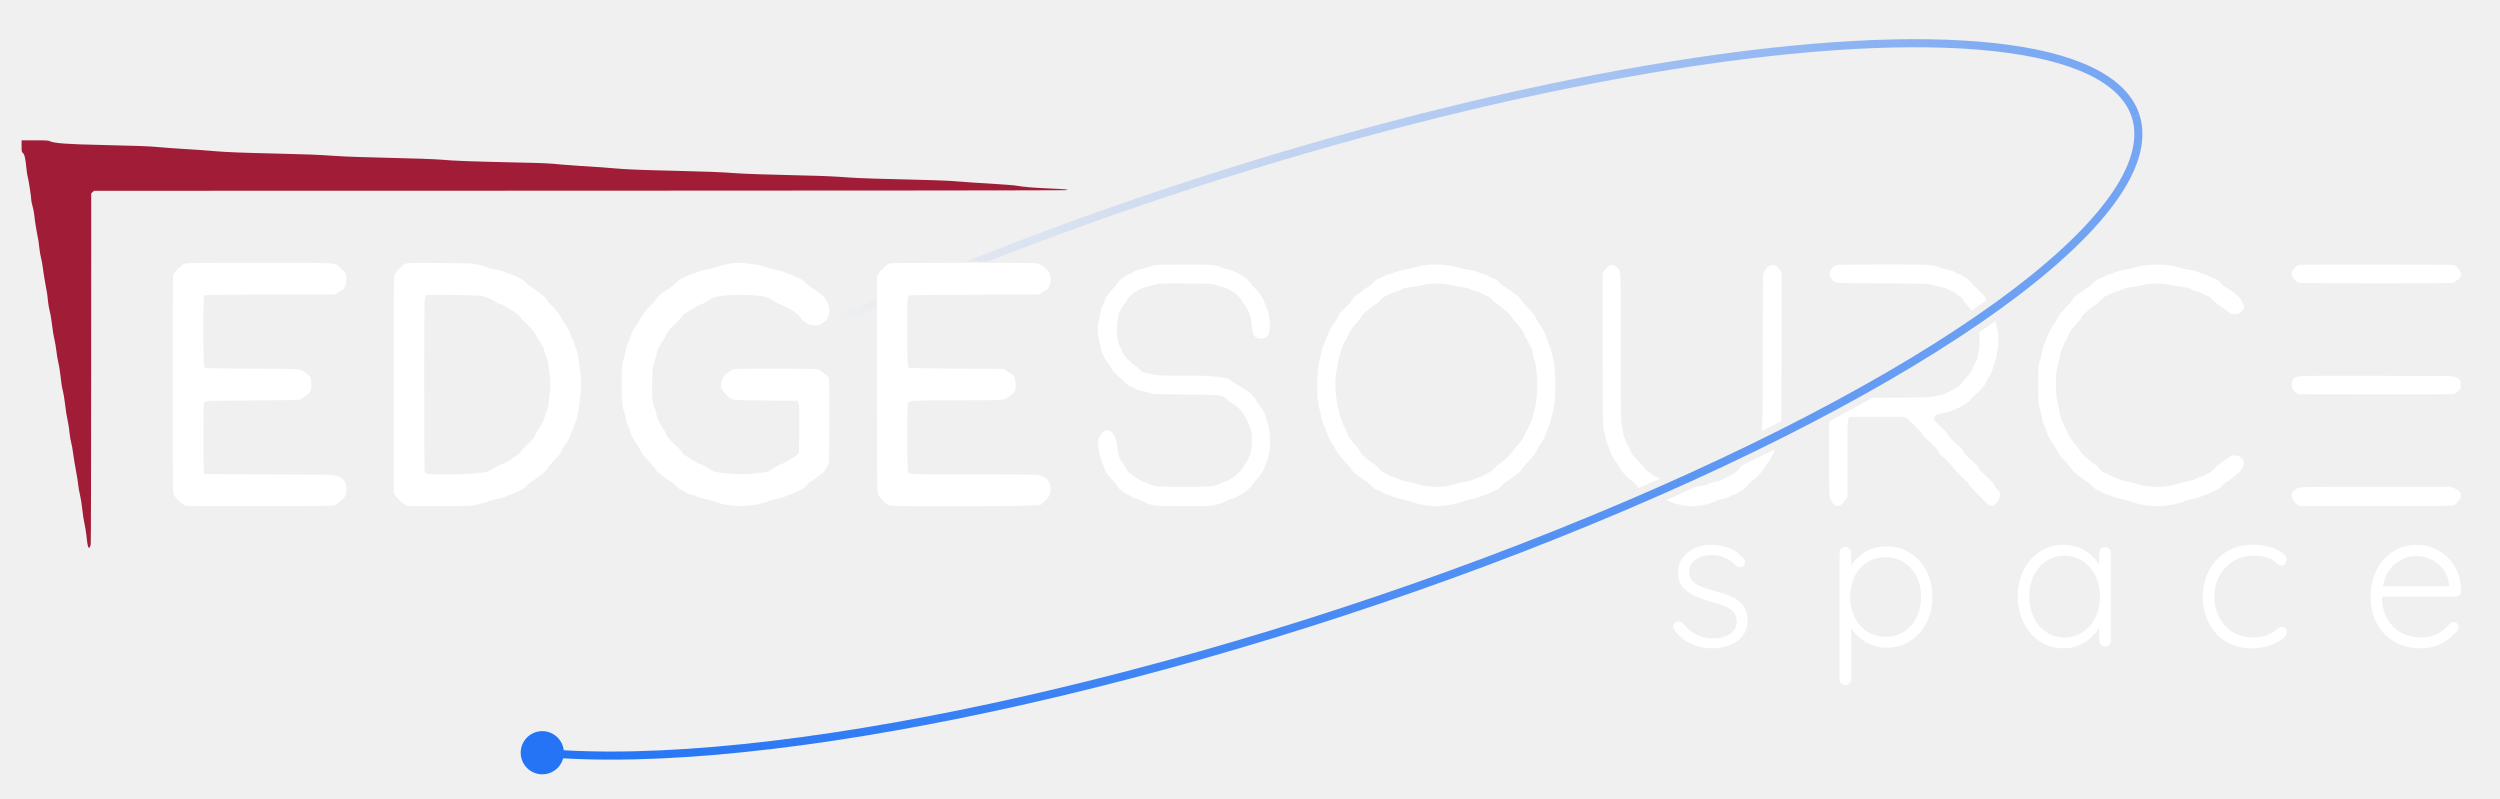
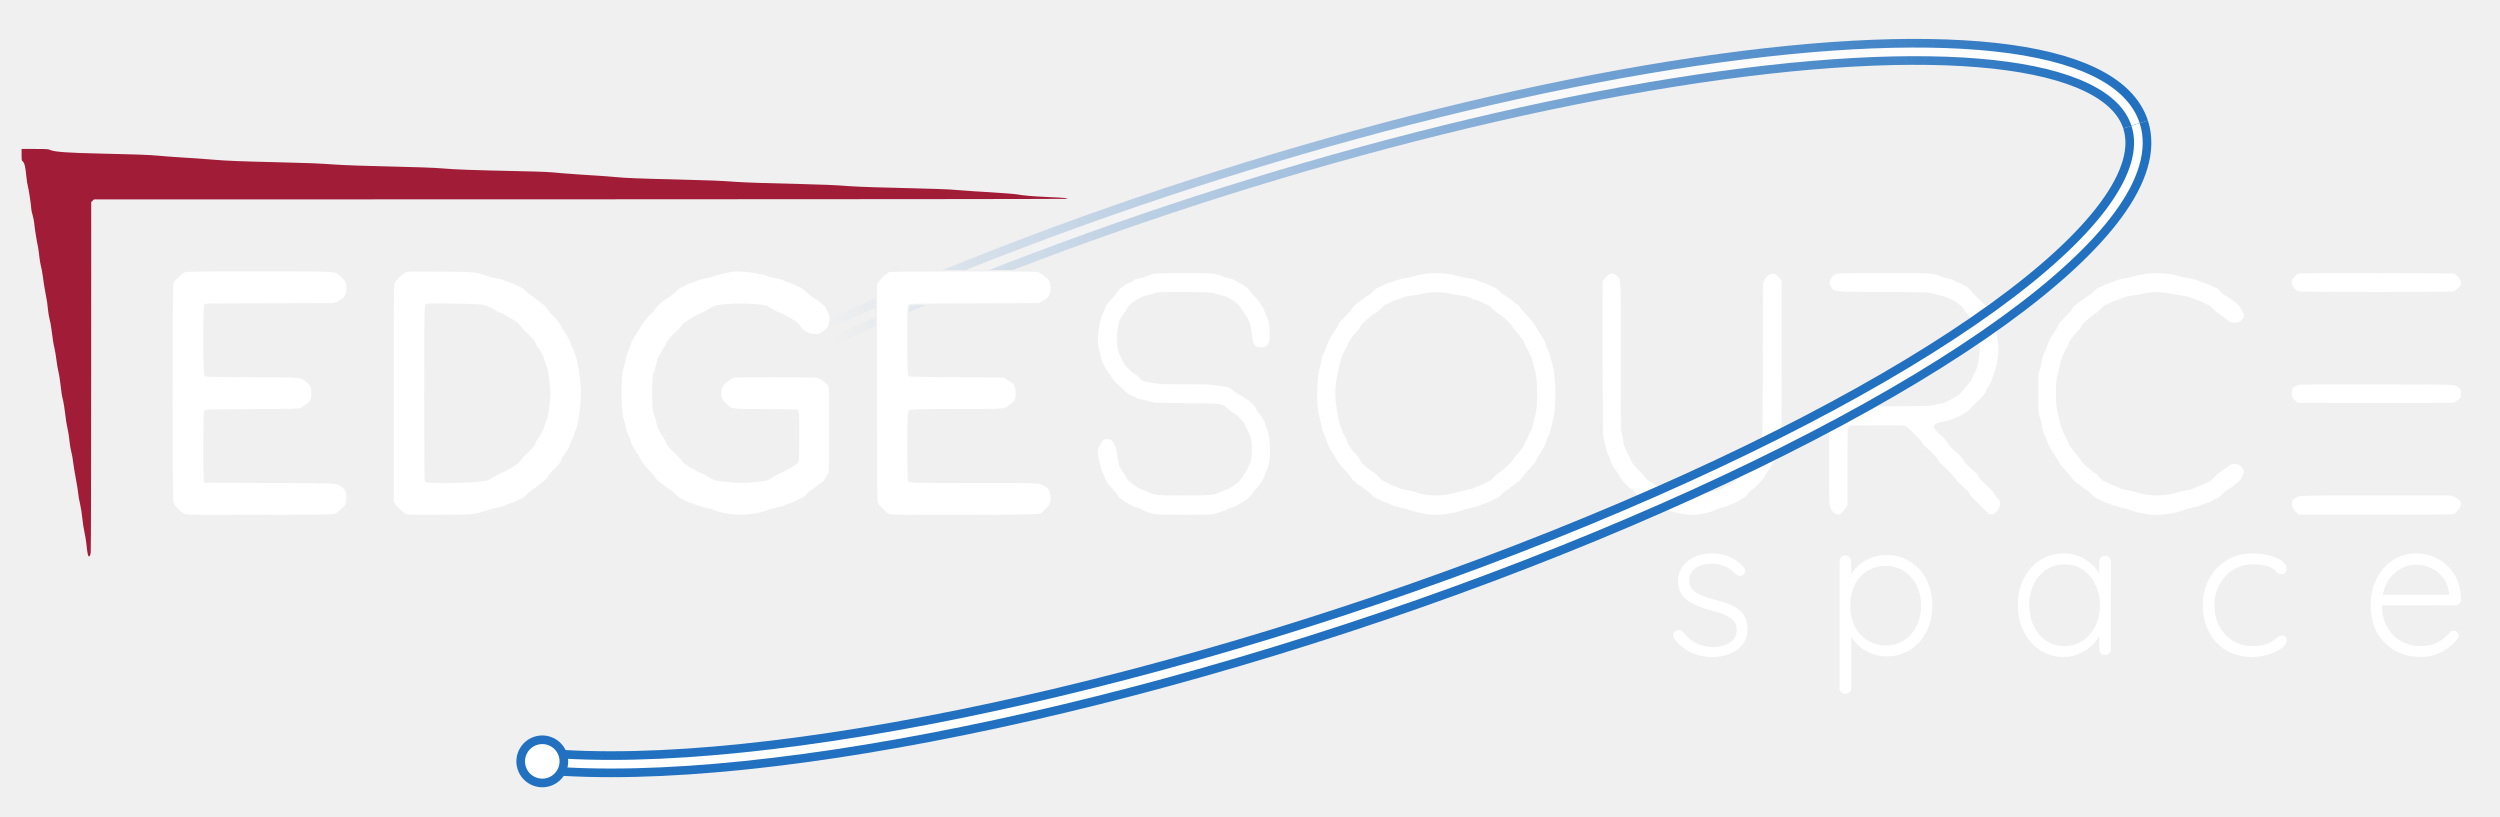
- <svg xmlns="http://www.w3.org/2000/svg" viewBox="-40 -260 4632 1480" role="img" aria-label="Edgesource Space">
+ <svg xmlns="http://www.w3.org/2000/svg" viewBox="-40 -276 4632 1512" role="img" aria-label="Edgesource Space">
  <defs>
    <path id="w" d="M3015 5791 c-63 -28 -190 -158 -204 -206 -15 -56 -16 -3988 0 -4050 15 -60 164 -207 226 -224 30 -8 423 -11 1395 -9 1354 3 1354 3 1396 30 22 15 58 44 80 65 21 21 51 47 64 59 46 37 59 177 27 280 -14 45 -66 90 -139 121 -65 28 -65 28 -1265 33 -660 3 -1201 6 -1202 8 -23 24 -25 84 -24 675 0 604 1 632 19 657 19 25 19 25 888 30 718 4 873 7 894 19 13 8 56 38 95 66 94 70 108 100 104 228 -5 112 -14 129 -105 195 -118 85 -15 76 -988 82 -869 5 -869 5 -888 30 -28 38 -31 1289 -3 1320 17 19 45 20 1214 22 l1196 3 65 34 c117 60 145 98 156 213 10 116 -8 160 -101 239 -128 109 40 98 -1505 99 -1293 0 -1357 -1 -1395 -19z M7104 5787 c-54 -29 -148 -120 -182 -177 -27 -45 -27 -45 -27 -2055 l0 -2010 30 -46 c42 -65 166 -175 212 -189 27 -8 203 -11 623 -8 585 4 585 4 726 41 78 20 161 46 185 56 24 11 89 27 144 36 66 12 117 27 150 45 28 15 75 33 105 40 30 6 73 24 95 40 22 15 64 35 92 44 41 14 63 30 100 72 25 30 67 67 92 81 25 15 60 38 78 52 18 14 55 44 84 66 97 76 120 98 140 137 11 21 52 72 92 112 127 130 146 154 157 198 7 24 24 57 40 73 15 17 35 45 45 64 9 19 30 51 45 73 15 21 34 62 40 91 7 28 23 70 35 92 13 22 30 63 38 91 8 28 22 64 30 80 40 77 101 545 93 714 -9 214 -62 562 -94 627 -11 21 -24 61 -31 88 -7 28 -23 66 -36 86 -13 20 -30 62 -39 93 -8 31 -25 71 -39 89 -13 18 -34 52 -47 77 -13 25 -33 55 -46 66 -12 12 -28 41 -34 65 -12 42 -142 201 -207 252 -13 11 -32 35 -43 55 -24 48 -69 96 -108 116 -18 9 -32 21 -32 26 0 5 -20 21 -44 35 -23 14 -52 35 -62 46 -10 12 -37 30 -59 41 -22 11 -67 48 -100 82 -36 37 -72 66 -90 70 -16 4 -55 22 -85 40 -30 18 -80 39 -110 46 -30 7 -80 25 -110 41 -36 18 -90 33 -155 43 -55 8 -132 27 -170 41 -203 77 -217 78 -880 82 -600 3 -600 3 -641 -20z m1416 -590 c92 -14 222 -70 280 -122 8 -7 41 -21 73 -30 31 -9 70 -27 86 -41 16 -13 50 -33 76 -44 27 -11 63 -34 82 -50 18 -17 40 -30 48 -30 8 0 34 -26 59 -57 24 -32 54 -67 65 -78 185 -179 222 -222 232 -261 6 -22 26 -58 45 -79 19 -21 34 -43 34 -49 0 -5 16 -33 36 -62 24 -34 41 -75 50 -118 7 -36 25 -87 38 -113 28 -54 37 -105 62 -344 16 -159 16 -175 -1 -335 -22 -216 -38 -301 -64 -345 -11 -20 -25 -59 -31 -89 -6 -29 -22 -73 -38 -98 -15 -24 -35 -61 -45 -81 -11 -20 -30 -48 -44 -62 -13 -15 -31 -48 -39 -74 -8 -29 -30 -65 -52 -88 -116 -120 -163 -167 -170 -167 -4 0 -16 -15 -26 -32 -27 -48 -76 -97 -117 -118 -19 -10 -41 -26 -48 -34 -8 -9 -33 -25 -57 -35 -24 -11 -58 -31 -76 -44 -18 -14 -56 -31 -85 -40 -29 -8 -89 -38 -133 -67 -45 -28 -97 -58 -117 -67 -70 -29 -422 -53 -774 -53 -337 0 -380 4 -399 41 -7 12 -10 581 -10 1630 0 1704 -2 1630 45 1650 33 15 903 2 1015 -14z M13145 5801 c-169 -34 -256 -55 -306 -76 -32 -14 -102 -32 -156 -40 -64 -11 -117 -26 -153 -44 -30 -16 -81 -34 -112 -40 -31 -7 -74 -23 -94 -37 -20 -14 -60 -34 -89 -45 -37 -14 -68 -36 -106 -77 -30 -31 -72 -68 -95 -82 -159 -96 -253 -175 -294 -247 -16 -29 -39 -57 -50 -63 -39 -21 -185 -197 -218 -263 -18 -36 -48 -86 -66 -111 -19 -24 -42 -59 -52 -78 -9 -18 -26 -45 -37 -59 -10 -15 -23 -49 -28 -75 -5 -27 -25 -82 -45 -122 -21 -42 -40 -100 -46 -140 -6 -37 -21 -98 -33 -137 -39 -119 -48 -213 -48 -500 0 -275 11 -412 39 -489 18 -48 28 -86 44 -175 6 -36 27 -95 46 -132 18 -37 38 -89 44 -116 6 -26 19 -59 29 -73 10 -14 28 -45 40 -68 12 -24 37 -63 56 -87 18 -25 37 -55 41 -67 15 -49 96 -157 182 -244 49 -49 99 -109 111 -132 12 -23 31 -47 44 -53 12 -7 40 -27 62 -46 67 -57 128 -101 175 -127 26 -13 68 -49 95 -80 37 -42 62 -61 104 -77 31 -11 66 -30 78 -41 12 -11 50 -27 84 -35 35 -8 90 -27 124 -43 34 -16 100 -36 153 -45 51 -9 118 -27 150 -40 283 -121 724 -121 1020 0 35 14 110 34 167 45 63 11 120 28 147 43 24 14 66 30 95 37 28 6 66 22 84 35 18 14 55 32 83 41 63 20 104 51 137 99 13 20 42 46 64 57 22 11 73 46 113 77 40 31 90 69 110 84 32 25 53 56 111 162 14 27 16 109 16 805 0 763 0 776 -20 810 -27 46 -149 136 -202 149 -52 14 -1490 15 -1547 2 -21 -5 -50 -20 -65 -34 -14 -14 -38 -31 -52 -38 -56 -29 -109 -113 -116 -182 -9 -101 8 -141 91 -220 115 -111 47 -101 726 -107 l595 -5 17 -35 c16 -32 18 -75 17 -470 -1 -239 -4 -445 -8 -458 -7 -26 -86 -86 -171 -130 -31 -15 -69 -38 -85 -49 -17 -12 -50 -27 -75 -33 -25 -6 -88 -41 -141 -76 -94 -64 -98 -66 -195 -79 -260 -35 -391 -39 -601 -21 -308 28 -287 22 -443 123 -27 17 -78 41 -114 53 -35 11 -70 28 -78 37 -7 9 -36 26 -64 39 -27 12 -63 33 -80 47 -16 13 -44 32 -62 41 -18 9 -46 38 -62 64 -16 26 -68 83 -117 126 -48 44 -100 96 -115 117 -15 20 -31 40 -37 43 -5 3 -17 29 -26 57 -10 28 -30 66 -46 84 -16 18 -39 55 -51 81 -11 27 -29 60 -39 74 -10 14 -26 63 -35 110 -8 47 -27 109 -41 139 -35 75 -46 219 -40 506 4 181 9 239 22 275 35 95 55 163 64 221 6 33 19 71 31 86 11 15 29 46 40 69 10 24 32 60 48 81 17 21 35 55 41 75 18 54 98 155 196 244 48 43 98 98 112 121 13 23 33 45 44 48 11 4 40 22 65 41 25 19 70 46 99 60 30 14 59 32 66 40 6 8 37 21 68 30 31 9 101 45 156 80 115 72 132 76 390 95 173 12 412 6 573 -15 103 -14 145 -31 244 -98 32 -21 84 -47 117 -57 32 -10 74 -29 92 -43 19 -14 51 -31 72 -38 21 -7 53 -25 70 -40 18 -15 46 -35 64 -44 18 -9 48 -40 68 -70 41 -62 45 -66 122 -114 51 -32 67 -36 138 -40 80 -4 80 -4 157 47 84 55 100 76 118 166 17 84 7 148 -35 216 -19 31 -35 61 -35 67 0 11 -110 109 -155 137 -18 11 -53 34 -80 50 -26 17 -83 62 -125 102 -52 48 -90 75 -117 82 -21 6 -59 24 -84 40 -24 16 -72 36 -106 45 -34 9 -83 27 -110 41 -28 14 -88 31 -144 40 -52 8 -123 26 -156 40 -152 61 -526 104 -668 76z M16072 5795 c-49 -22 -155 -121 -191 -179 l-31 -52 0 -2002 c0 -1768 1 -2006 15 -2038 22 -53 159 -190 209 -209 70 -26 2760 -18 2801 9 17 10 62 51 101 91 86 87 101 130 86 244 -17 118 -56 163 -182 207 -70 24 -70 24 -1229 24 -1182 0 -1199 1 -1227 38 -20 26 -20 1228 0 1276 24 58 -3 56 922 59 957 2 834 -10 984 94 73 50 94 103 88 218 -5 95 -30 151 -80 179 -18 10 -57 35 -87 55 l-53 36 -867 5 c-476 3 -872 9 -880 14 -39 25 -41 51 -41 690 0 589 1 615 19 637 19 24 19 24 1218 29 l1198 5 65 34 c36 18 76 43 88 55 90 82 92 298 3 364 -20 15 -46 39 -59 54 -12 14 -46 38 -74 52 -52 26 -52 26 -1407 26 -1151 -1 -1361 -3 -1389 -15z M20981 5765 c-41 -8 -99 -25 -131 -39 -31 -14 -89 -32 -129 -41 -73 -15 -104 -27 -131 -51 -8 -7 -40 -22 -71 -33 -31 -12 -65 -31 -75 -42 -11 -12 -36 -30 -57 -41 -21 -10 -46 -33 -55 -50 -15 -26 -67 -90 -220 -265 -16 -18 -34 -55 -40 -84 -7 -28 -21 -64 -32 -79 -29 -41 -36 -64 -71 -237 -40 -201 -38 -325 10 -498 17 -60 31 -119 31 -130 0 -12 10 -39 21 -60 12 -22 30 -58 42 -80 11 -22 36 -60 57 -85 21 -25 54 -74 73 -110 25 -45 55 -80 98 -115 34 -27 94 -82 133 -121 54 -55 83 -76 121 -88 27 -9 65 -27 85 -41 23 -16 65 -29 122 -39 47 -8 115 -25 150 -38 62 -22 74 -22 663 -28 690 -7 665 -4 762 -94 32 -29 74 -61 93 -71 98 -50 197 -153 249 -260 97 -199 102 -214 113 -332 10 -116 -8 -329 -31 -357 -5 -6 -19 -37 -31 -69 -12 -32 -35 -73 -51 -91 -16 -18 -37 -53 -48 -78 -33 -79 -233 -236 -328 -259 -26 -7 -77 -27 -113 -44 -100 -50 -159 -55 -662 -55 -497 0 -537 4 -645 58 -33 17 -76 33 -96 37 -44 8 -178 90 -229 139 -20 20 -42 36 -48 36 -6 0 -22 24 -34 53 -13 29 -31 59 -41 67 -9 7 -26 32 -37 54 -11 23 -29 50 -39 62 -22 24 -43 110 -60 249 -27 223 -114 327 -237 284 -40 -14 -122 -160 -122 -217 0 -93 58 -344 95 -407 12 -22 30 -65 38 -95 17 -57 52 -106 158 -217 32 -35 68 -81 79 -103 11 -22 33 -46 48 -54 15 -8 36 -24 47 -36 11 -13 43 -33 71 -46 28 -12 67 -33 87 -47 20 -14 60 -31 89 -37 29 -7 80 -26 113 -43 183 -91 180 -91 715 -95 293 -2 515 1 560 7 88 12 235 59 277 89 16 11 60 28 99 37 39 9 86 28 109 44 22 16 56 36 75 45 67 31 164 111 190 157 14 24 53 72 86 107 64 66 138 179 150 228 3 16 24 68 46 116 80 177 80 571 0 763 -12 28 -24 66 -27 86 -6 38 -72 150 -128 214 -19 22 -40 57 -46 77 -12 36 -146 168 -171 168 -5 0 -25 13 -43 30 -19 16 -56 39 -83 50 -26 12 -78 45 -114 74 -92 74 -88 73 -293 101 -175 24 -211 25 -634 25 -433 0 -453 1 -588 25 -173 31 -184 35 -235 96 -23 27 -60 59 -83 71 -71 36 -222 196 -231 243 -4 22 -21 61 -37 86 -61 97 -82 308 -51 511 13 84 27 139 41 160 11 18 30 51 42 73 11 22 34 54 49 70 16 17 36 48 45 71 17 43 101 121 167 155 20 10 53 30 73 43 20 14 62 30 93 36 31 6 102 25 158 41 100 30 100 30 585 27 484 -3 484 -3 564 -30 44 -15 106 -32 137 -38 31 -6 74 -22 94 -36 20 -14 56 -34 80 -46 24 -11 44 -24 44 -29 0 -4 19 -21 43 -37 27 -19 57 -54 82 -98 22 -37 54 -85 72 -106 17 -21 37 -55 43 -76 7 -20 21 -50 30 -67 10 -16 23 -66 29 -110 6 -44 15 -116 21 -160 19 -143 60 -190 165 -190 74 0 107 19 139 81 39 73 23 379 -23 460 -10 16 -28 61 -41 100 -31 98 -90 191 -173 276 -40 40 -88 97 -107 125 -19 28 -51 61 -71 72 -20 12 -43 28 -50 38 -8 9 -39 27 -69 40 -30 14 -71 35 -90 48 -19 13 -71 30 -115 39 -43 9 -103 27 -133 41 -112 51 -161 55 -689 54 -361 -1 -507 -4 -562 -14z M26060 5773 c-95 -9 -189 -27 -244 -48 -33 -12 -113 -30 -176 -39 -76 -11 -137 -27 -180 -46 -36 -16 -90 -34 -120 -40 -30 -6 -75 -24 -100 -39 -25 -16 -65 -35 -90 -42 -33 -10 -61 -30 -105 -75 -33 -34 -80 -72 -105 -84 -25 -13 -54 -31 -65 -42 -11 -11 -41 -34 -67 -51 -109 -75 -138 -102 -164 -154 -15 -29 -31 -53 -35 -53 -5 0 -37 -30 -71 -67 -35 -37 -79 -84 -100 -104 -20 -21 -42 -55 -48 -76 -7 -21 -25 -54 -40 -73 -15 -19 -33 -46 -40 -60 -7 -14 -22 -36 -34 -50 -20 -22 -103 -206 -121 -270 -4 -14 -20 -49 -36 -78 -16 -30 -30 -77 -34 -110 -4 -31 -16 -91 -27 -132 -34 -127 -36 -140 -48 -320 -15 -234 0 -496 35 -608 13 -42 28 -110 34 -150 5 -42 22 -98 39 -135 17 -34 40 -93 53 -132 25 -80 83 -200 109 -230 10 -11 41 -62 68 -114 40 -74 74 -120 160 -211 60 -63 119 -134 130 -156 11 -22 39 -53 61 -67 23 -15 41 -31 41 -35 0 -5 19 -19 43 -32 23 -13 57 -36 75 -52 18 -15 49 -37 70 -47 20 -11 58 -44 84 -74 39 -45 59 -59 108 -75 33 -12 72 -30 87 -42 14 -11 51 -28 82 -36 31 -9 81 -29 111 -44 33 -17 94 -34 152 -44 54 -9 119 -26 145 -38 62 -27 254 -75 363 -89 189 -26 480 12 661 86 34 14 103 32 153 40 51 9 118 29 152 45 34 16 83 34 110 40 27 6 66 22 86 36 21 13 63 34 93 45 41 15 67 34 103 75 27 31 72 68 105 86 31 17 57 34 57 39 0 4 20 20 44 34 24 14 50 33 58 42 7 9 29 26 49 39 20 12 50 44 65 70 16 26 63 83 105 128 125 132 156 172 173 224 9 27 26 58 37 68 12 11 33 42 46 69 14 28 36 64 49 81 13 16 28 55 35 85 6 29 24 77 39 104 25 45 67 186 106 360 50 220 38 776 -20 970 -13 44 -30 109 -37 145 -7 36 -28 93 -46 128 -18 35 -38 87 -44 115 -11 51 -48 119 -118 214 -19 26 -42 66 -52 89 -27 59 -94 145 -187 242 -45 45 -93 102 -108 127 -14 25 -38 52 -53 60 -15 7 -41 25 -57 39 -70 60 -123 97 -174 125 -30 16 -80 56 -111 88 -43 45 -68 63 -103 73 -26 7 -66 25 -89 40 -23 15 -67 33 -97 40 -30 7 -82 25 -115 40 -40 19 -90 33 -150 40 -49 6 -136 24 -192 41 -174 50 -388 70 -573 52z m408 -372 c44 -12 133 -28 198 -36 85 -11 136 -24 179 -44 34 -15 85 -34 115 -41 30 -7 75 -25 100 -40 25 -16 64 -34 88 -41 32 -9 58 -29 100 -74 31 -34 71 -69 88 -78 74 -38 252 -195 273 -241 10 -23 48 -72 85 -111 36 -38 66 -73 66 -77 0 -4 18 -27 39 -52 25 -29 41 -59 46 -86 4 -22 18 -54 32 -71 14 -16 33 -51 44 -78 10 -27 29 -65 42 -84 15 -22 27 -59 32 -94 4 -32 20 -98 37 -148 66 -199 67 -713 3 -897 -14 -40 -30 -104 -36 -143 -6 -46 -19 -84 -38 -115 -16 -25 -34 -63 -41 -84 -7 -22 -26 -60 -41 -85 -16 -25 -29 -52 -29 -60 0 -25 -102 -168 -146 -206 -13 -11 -43 -50 -67 -87 -48 -74 -185 -200 -278 -256 -19 -12 -58 -48 -86 -80 -36 -41 -63 -62 -93 -72 -23 -8 -57 -26 -76 -41 -18 -14 -64 -34 -100 -43 -37 -9 -86 -28 -108 -41 -26 -15 -78 -29 -141 -39 -55 -9 -140 -29 -190 -45 -210 -68 -523 -67 -708 3 -36 13 -114 32 -174 41 -74 12 -125 26 -163 46 -30 15 -77 33 -105 39 -27 6 -68 23 -90 39 -22 16 -58 34 -79 42 -26 9 -58 36 -95 77 -31 35 -68 70 -83 78 -38 20 -152 107 -195 149 -20 19 -40 35 -44 35 -4 0 -15 21 -25 47 -10 27 -34 64 -54 85 -71 74 -110 119 -110 127 0 5 -15 27 -34 50 -20 23 -37 57 -41 80 -3 21 -22 63 -41 92 -19 30 -39 72 -45 94 -6 22 -19 56 -29 75 -46 90 -110 459 -110 633 0 261 94 681 180 809 16 24 37 66 46 93 9 28 27 64 39 80 12 17 29 44 38 60 8 17 46 61 82 99 37 39 74 87 82 108 15 36 44 65 205 200 25 20 60 43 79 51 20 8 59 42 89 76 40 46 65 65 105 80 29 11 69 31 89 45 20 14 62 30 94 37 31 6 81 24 111 40 45 23 82 32 186 44 72 9 155 22 185 31 144 39 374 41 518 5z M33620 5764 c-117 -51 -157 -173 -83 -255 72 -80 -3 -73 953 -79 855 -5 855 -5 935 -31 44 -15 105 -30 135 -34 56 -7 266 -101 290 -130 6 -8 31 -26 56 -40 27 -16 53 -43 71 -73 15 -26 57 -81 94 -122 74 -84 82 -97 132 -226 73 -186 92 -366 62 -575 -19 -130 -39 -201 -70 -248 -14 -20 -33 -62 -43 -93 -19 -59 -45 -95 -122 -176 -25 -26 -60 -69 -78 -95 -18 -27 -46 -56 -63 -65 -18 -9 -44 -27 -60 -40 -16 -13 -56 -34 -90 -47 -34 -14 -70 -32 -79 -40 -10 -9 -51 -22 -91 -30 -41 -7 -112 -22 -159 -31 -77 -17 -167 -19 -932 -24 -846 -5 -846 -5 -889 -35 -27 -19 -54 -50 -71 -84 -28 -53 -28 -53 -28 -877 0 -823 0 -823 26 -881 29 -67 57 -101 99 -118 60 -26 99 -3 176 105 l39 54 0 706 c0 651 1 708 18 740 l17 35 490 3 c270 1 505 0 523 -3 18 -3 49 -22 71 -43 21 -20 86 -82 145 -136 67 -63 109 -111 116 -131 7 -20 38 -57 78 -92 128 -114 213 -204 228 -243 9 -22 30 -50 47 -64 64 -49 205 -192 237 -241 32 -48 237 -255 252 -255 4 0 19 -21 32 -48 15 -30 75 -98 167 -188 79 -77 157 -155 172 -172 61 -67 157 -29 213 83 36 75 29 130 -26 183 -21 20 -45 54 -54 76 -10 25 -52 72 -113 130 -147 137 -166 158 -192 209 -13 26 -27 47 -31 47 -4 0 -49 40 -100 90 -51 49 -96 90 -100 90 -4 0 -19 24 -34 54 -18 35 -52 76 -94 114 -136 120 -197 185 -212 223 -10 25 -44 64 -96 111 -101 91 -154 150 -154 172 0 56 57 88 197 110 77 12 119 24 168 51 37 19 75 35 85 35 10 0 42 16 71 36 29 19 67 41 85 49 17 7 52 39 77 71 26 33 80 88 122 124 41 36 75 68 75 72 0 4 17 24 39 45 24 24 45 57 55 90 10 28 24 57 33 65 18 14 52 88 89 190 107 296 127 548 64 798 -16 63 -32 136 -35 162 -3 26 -17 62 -30 82 -13 19 -33 56 -44 82 -12 26 -31 57 -44 69 -12 13 -28 44 -34 69 -7 25 -27 61 -45 80 -97 103 -161 166 -167 166 -5 0 -36 34 -70 75 -34 41 -67 75 -74 75 -8 0 -36 16 -63 35 -27 20 -67 40 -89 46 -22 6 -59 24 -83 39 -28 19 -68 32 -115 40 -40 7 -110 27 -157 45 -140 54 -158 55 -1057 55 -717 -1 -833 -3 -863 -16z M39342 5764 c-62 -7 -145 -25 -185 -39 -39 -14 -121 -32 -182 -41 -76 -10 -129 -24 -170 -44 -33 -15 -88 -35 -122 -44 -35 -8 -80 -27 -100 -40 -21 -13 -58 -30 -83 -38 -33 -9 -60 -28 -100 -71 -30 -32 -72 -68 -93 -78 -37 -20 -83 -51 -181 -126 -28 -21 -62 -46 -78 -55 -15 -10 -38 -37 -50 -62 -13 -25 -73 -96 -134 -159 -61 -62 -115 -124 -119 -138 -10 -31 -72 -137 -101 -169 -31 -36 -90 -154 -115 -230 -11 -36 -34 -90 -51 -122 -19 -37 -34 -87 -43 -147 -7 -49 -26 -125 -41 -168 -28 -78 -28 -78 -28 -438 0 -360 0 -360 32 -459 18 -54 32 -113 32 -130 1 -53 20 -118 54 -186 18 -36 39 -90 46 -120 7 -30 26 -72 42 -94 15 -21 28 -44 28 -50 0 -6 18 -36 40 -65 22 -29 57 -87 78 -129 28 -58 62 -102 143 -187 59 -62 116 -130 128 -152 11 -22 35 -50 53 -62 18 -11 60 -43 93 -71 33 -27 82 -62 110 -78 27 -15 76 -55 109 -89 43 -46 73 -68 114 -83 30 -11 66 -30 80 -41 14 -10 50 -26 81 -35 31 -8 85 -28 121 -44 36 -16 106 -36 157 -45 50 -8 117 -27 148 -40 67 -30 228 -69 351 -86 193 -26 519 16 671 86 31 14 99 32 152 41 60 10 117 27 151 45 30 16 79 33 107 39 29 7 69 23 89 36 20 14 61 34 91 45 40 15 65 34 101 76 26 30 67 66 92 79 50 27 104 67 200 148 55 47 69 66 93 126 34 83 31 99 -20 158 -64 73 -178 76 -254 7 -22 -19 -44 -35 -49 -35 -5 0 -27 -15 -47 -33 -21 -18 -51 -41 -68 -51 -16 -10 -55 -46 -86 -80 -36 -39 -70 -66 -95 -75 -21 -7 -59 -26 -84 -41 -25 -16 -65 -34 -90 -40 -24 -7 -69 -25 -100 -40 -34 -17 -91 -34 -150 -43 -52 -9 -135 -29 -185 -46 -205 -69 -532 -67 -730 4 -39 14 -120 34 -182 44 -72 12 -122 26 -140 39 -16 11 -55 28 -88 37 -33 9 -80 30 -105 45 -25 15 -61 33 -82 39 -40 13 -69 37 -112 93 -15 21 -51 52 -79 69 -29 17 -63 42 -77 55 -14 12 -58 51 -98 85 -40 34 -75 73 -79 87 -3 13 -39 63 -79 109 -41 46 -74 89 -74 94 0 5 -16 27 -36 49 -22 24 -40 57 -45 82 -6 24 -22 61 -38 83 -15 22 -34 58 -41 80 -7 22 -23 58 -35 80 -14 23 -32 88 -45 155 -11 63 -27 135 -35 160 -46 147 -44 587 2 710 6 14 20 79 33 145 12 66 33 140 46 165 13 25 33 70 44 101 11 31 29 64 40 74 11 10 27 42 35 73 9 30 31 73 48 94 78 97 149 178 156 178 4 0 18 22 31 50 17 35 45 67 98 112 41 35 91 77 111 94 20 17 52 39 71 49 19 10 61 46 93 81 32 35 65 64 72 64 8 0 48 18 89 40 42 22 104 47 138 55 34 9 83 27 109 40 33 17 83 29 170 39 68 9 147 22 174 30 143 42 367 45 525 7 47 -12 141 -28 210 -36 91 -11 138 -22 173 -40 27 -14 76 -32 110 -41 34 -8 82 -28 107 -44 25 -15 64 -34 88 -41 32 -9 59 -29 100 -74 31 -33 77 -73 102 -88 25 -15 72 -50 105 -77 109 -91 157 -110 242 -94 54 10 70 20 103 66 35 47 38 79 11 116 -10 15 -27 47 -38 72 -27 60 -161 172 -294 244 -26 14 -68 50 -94 80 -36 43 -58 59 -98 72 -29 9 -74 29 -102 44 -27 16 -79 35 -114 44 -35 9 -80 26 -98 37 -22 14 -77 28 -158 40 -69 11 -146 28 -173 38 -136 54 -417 73 -650 45z M42200 5773 c-66 -23 -140 -111 -140 -167 0 -60 64 -139 135 -166 29 -11 2811 -12 2856 -1 14 3 52 30 85 59 56 50 59 55 59 100 0 59 -75 155 -135 172 -36 10 -2831 13 -2860 3z M29358 5708 c-32 -34 -61 -71 -64 -82 -2 -12 -3 -655 -2 -1431 3 -1292 4 -1415 20 -1475 9 -36 27 -108 38 -160 12 -52 34 -120 49 -150 16 -30 32 -74 36 -97 7 -42 69 -149 123 -213 17 -20 41 -60 55 -91 27 -62 172 -214 240 -252 24 -13 53 -44 74 -75 25 -41 45 -58 81 -74 26 -12 69 -36 96 -55 26 -18 56 -33 65 -33 9 0 35 -9 56 -21 22 -12 51 -27 65 -35 14 -7 58 -20 99 -28 41 -9 91 -24 112 -35 99 -52 314 -101 442 -101 146 0 343 43 447 96 25 13 81 31 125 40 44 9 103 29 130 44 28 15 73 35 102 44 28 10 57 24 65 33 7 9 36 26 64 39 50 22 87 57 120 113 10 16 33 38 53 49 65 37 216 194 245 255 14 31 44 76 65 101 22 25 43 56 47 68 3 13 19 41 35 63 15 22 33 63 39 90 6 28 24 76 41 107 19 38 34 90 45 155 8 54 22 131 30 171 11 61 14 304 14 1469 l0 1396 -41 54 c-24 30 -52 61 -63 69 -28 19 -95 18 -128 -4 -39 -26 -99 -109 -109 -151 -5 -20 -9 -652 -9 -1406 0 -1537 0 -1532 -69 -1675 -17 -36 -31 -70 -31 -77 0 -6 -12 -25 -26 -42 -14 -17 -34 -53 -44 -80 -24 -67 -60 -110 -228 -273 -7 -7 -27 -32 -43 -56 -16 -23 -44 -51 -62 -62 -18 -10 -50 -32 -72 -48 -22 -16 -64 -37 -92 -46 -29 -10 -55 -22 -59 -27 -11 -19 -66 -40 -146 -55 -45 -8 -99 -24 -120 -35 -140 -72 -477 -76 -610 -8 -22 11 -81 29 -131 40 -85 18 -287 105 -302 129 -3 5 -29 23 -59 39 -29 17 -65 48 -78 68 -14 21 -75 89 -136 151 -69 70 -115 126 -122 148 -6 18 -43 95 -81 170 -44 87 -69 147 -69 169 0 18 -11 85 -25 149 -25 116 -25 116 -25 1478 0 1539 7 1406 -80 1481 -71 60 -116 55 -192 -25z M42157 3698 c-70 -24 -87 -47 -94 -125 -7 -79 12 -122 74 -164 l48 -34 1419 -3 c953 -1 1430 1 1455 8 20 6 59 30 86 55 50 44 50 44 49 112 0 87 -10 103 -81 139 -58 29 -58 29 -1478 31 -1402 2 -1421 1 -1478 -19z M42170 1634 c-76 -36 -98 -59 -106 -109 -9 -61 25 -134 84 -182 l46 -38 1426 0 c1248 0 1428 2 1451 15 15 8 49 42 75 75 44 53 49 65 48 107 -1 59 -18 80 -106 124 l-68 34 -1397 0 c-1398 0 -1398 0 -1453 -26z" />
    <path id="s" d="M3085 9684 c-971 -81 -1680 -605 -1846 -1366 -72 -330 -25 -756 113 -1033 245 -489 866 -845 1984 -1139 766 -202 1205 -430 1372 -712 159 -268 158 -670 -1 -954 -203 -360 -801 -604 -1412 -576 -715 34 -1269 310 -1717 857 -114 139 -182 183 -298 196 -100 10 -172 -21 -288 -122 -148 -130 -107 -332 120 -585 485 -543 1070 -848 1794 -935 1094 -133 2083 268 2442 990 240 484 191 1210 -111 1621 -88 120 -279 301 -407 386 -259 172 -621 318 -1128 454 -512 137 -635 174 -882 266 -546 203 -795 410 -896 743 -57 188 -35 465 51 651 312 675 1567 841 2401 318 125 -78 235 -168 349 -283 135 -137 190 -165 307 -159 130 7 218 64 280 180 34 63 34 223 0 286 -34 63 -310 337 -428 424 -328 243 -724 399 -1184 469 -132 19 -492 33 -615 23z M24740 9679 c-1191 -119 -2133 -989 -2445 -2259 -133 -543 -139 -1202 -15 -1767 250 -1141 1039 -2020 2045 -2278 404 -104 869 -110 1260 -18 629 148 1239 583 1579 1126 l55 89 3 -454 c3 -438 4 -454 24 -499 130 -281 551 -275 666 9 l23 57 3 2755 c1 1721 -1 2774 -7 2806 -37 199 -214 325 -412 293 -119 -19 -213 -92 -267 -207 l-27 -57 -5 -420 -5 -419 -46 79 c-319 548 -950 985 -1614 1119 -231 46 -598 67 -815 45z m525 -670 c1309 -112 2183 -1424 1970 -2959 -191 -1375 -1230 -2241 -2475 -2064 -817 117 -1464 716 -1734 1606 -129 426 -162 990 -85 1448 211 1259 1167 2069 2324 1969z M36445 9683 c-1640 -103 -2835 -1450 -2835 -3192 0 -1102 447 -2067 1220 -2638 687 -508 1586 -680 2545 -488 711 142 1362 545 1425 882 36 198 -89 360 -287 371 -113 6 -164 -19 -368 -183 -252 -203 -374 -270 -665 -365 -413 -137 -1021 -144 -1464 -19 -1170 331 -1873 1581 -1645 2929 172 1019 941 1825 1910 2000 382 69 915 38 1311 -76 225 -65 321 -122 511 -301 169 -159 233 -193 370 -193 99 0 147 19 210 82 76 77 102 144 102 269 0 102 -1 107 -39 185 -226 461 -1288 801 -2301 737z M46600 9684 c-19 -2 -78 -9 -130 -14 -983 -107 -1845 -805 -2243 -1815 -285 -726 -328 -1684 -107 -2438 323 -1107 1212 -1888 2360 -2076 293 -48 744 -63 960 -33 710 100 1358 459 1843 1021 147 171 177 276 114 403 -109 222 -366 251 -542 60 -476 -517 -854 -728 -1455 -813 -113 -16 -487 -16 -630 0 -1063 121 -1832 845 -2040 1920 -28 142 -50 353 -50 478 l0 103 2308 2 2307 3 60 28 c73 34 147 104 183 172 32 63 39 179 23 381 -62 756 -320 1334 -815 1830 -426 425 -954 683 -1577 769 -108 15 -494 28 -569 19z m460 -709 c834 -112 1500 -666 1704 -1415 32 -117 66 -315 66 -381 l0 -49 -2046 0 -2046 0 7 43 c41 249 173 604 309 826 309 506 876 890 1436 970 41 6 86 13 100 15 67 10 376 4 470 -9z M13805 9579 c-771 -73 -1462 -485 -1849 -1102 l-55 -88 -3 448 c-3 440 -4 449 -26 505 -124 309 -574 294 -673 -23 -19 -60 -19 -149 -17 -4058 l3 -3996 21 -46 c130 -281 551 -275 666 9 l23 57 3 1624 2 1624 53 -76 c410 -594 1040 -989 1762 -1103 156 -24 519 -30 694 -10 1236 138 2192 1083 2440 2411 71 382 81 893 25 1280 -203 1395 -1184 2404 -2472 2540 -147 16 -450 18 -597 4z m590 -688 c1142 -194 1900 -1278 1817 -2599 -78 -1224 -788 -2097 -1847 -2269 -153 -25 -504 -25 -665 0 -1002 155 -1702 940 -1842 2067 -17 139 -17 621 0 760 145 1166 883 1948 1947 2060 134 14 454 4 590 -19z" />
    <g id="t">
      <use href="#w" transform="translate(0 808) scale(.1 -.1)" />
      <use href="#s" transform="translate(3032.9 565.7) scale(0.3) translate(0 1581) scale(.1 -.1)" />
    </g>
    <path id="f" d="M1700 0A1700 420 0 0 1 -1472.2 210" />
-     <linearGradient id="fg" gradientUnits="userSpaceOnUse" x1="1700" y1="0" x2="-1472.2" y2="0">
-       <stop offset="0" stop-color="#2474f5" stop-opacity="0.6" />
-       <stop offset="1" stop-color="#2474f5" />
+     <path id="b" d="M1700 0A1700 420 0 0 0 -718.5 -380.6" />
+     <linearGradient id="bg" gradientUnits="userSpaceOnUse" x1="1700" y1="0" x2="-718.5" y2="0">
+       <stop offset="0" stop-color="#fff" />
+       <stop offset="1" stop-color="#fff" stop-opacity="0" />
    </linearGradient>
-     <linearGradient id="bg" gradientUnits="userSpaceOnUse" x1="1700" y1="0" x2="-718.5" y2="0">
-       <stop offset="0" stop-color="#2474f5" stop-opacity="0.6" />
-       <stop offset="1" stop-color="#2474f5" stop-opacity="0" />
-     </linearGradient>
-     <mask id="behind" maskUnits="userSpaceOnUse" x="-40" y="-260" width="4632" height="1480">
-       <rect x="-40" y="-260" width="4632" height="1480" fill="#fff" />
+     <mask id="fade" maskUnits="userSpaceOnUse" x="-40" y="-276" width="4632" height="1512">
+       <rect transform="translate(2300 480) rotate(-18)" x="-1900" y="-620" width="3800" height="1240" fill="url(#bg)" />
+     </mask>
+     <mask id="behind" maskUnits="userSpaceOnUse" x="-40" y="-276" width="4632" height="1512">
+       <rect x="-40" y="-276" width="4632" height="1512" fill="#fff" />
      <use href="#t" fill="#000" stroke="#000" stroke-width="56" stroke-linejoin="round" />
    </mask>
-     <mask id="under" maskUnits="userSpaceOnUse" x="-40" y="-260" width="4632" height="1480">
-       <rect x="-40" y="-260" width="4632" height="1480" fill="#fff" />
+     <mask id="under" maskUnits="userSpaceOnUse" x="-40" y="-276" width="4632" height="1512">
+       <rect x="-40" y="-276" width="4632" height="1512" fill="#fff" />
      <g transform="translate(2300 480) rotate(-18)">
-         <use href="#f" fill="none" stroke="#000" stroke-width="41" />
-         <circle cx="-1472.2" cy="210" r="58" fill="#000" />
+         <use href="#f" fill="none" stroke="#000" stroke-width="48" />
+         <circle cx="-1472.2" cy="210" r="56" fill="#000" />
      </g>
    </mask>
  </defs>
  <g mask="url(#behind)">
-     <path transform="translate(2300 480) rotate(-18)" d="M1700 0A1700 420 0 0 0 -718.5 -380.6" fill="none" stroke="url(#bg)" stroke-width="15" />
+     <g mask="url(#fade)">
+       <g transform="translate(2300 480) rotate(-18)">
+         <use href="#b" fill="none" stroke="#2271c0" stroke-width="48" />
+         <use href="#b" fill="none" stroke="#ffffff" stroke-width="16" />
+       </g>
+     </g>
  </g>
  <g mask="url(#under)">
    <path d="M0 7973 c0 -103 1 -108 25 -128 30 -24 48 -107 65 -291 6 -63 18 -136 26 -162 16 -51 63 -364 64 -423 0 -19 11 -73 25 -118 13 -45 27 -117 31 -159 6 -80 42 -307 68 -427 8 -38 19 -120 25 -180 6 -61 20 -140 30 -177 11 -37 27 -127 36 -200 9 -73 29 -200 45 -283 36 -192 37 -199 50 -330 6 -60 20 -139 30 -175 10 -36 24 -103 29 -150 24 -193 44 -319 62 -390 10 -41 25 -133 34 -205 8 -71 24 -163 34 -204 11 -41 27 -135 36 -210 23 -203 32 -258 54 -341 10 -41 26 -142 36 -225 16 -143 26 -203 59 -360 8 -38 19 -120 25 -180 6 -61 20 -142 31 -180 11 -39 27 -126 35 -195 8 -69 31 -207 50 -307 20 -100 39 -224 44 -275 5 -51 20 -138 34 -193 14 -55 33 -174 42 -265 9 -91 28 -210 41 -265 12 -55 28 -148 34 -206 14 -144 28 -221 40 -233 16 -16 32 8 41 61 4 26 8 1500 8 3274 l1 3226 26 24 26 24 8976 2 c4937 1 8997 5 9022 9 l45 7 -46 8 c-25 4 -167 12 -315 18 -148 7 -305 16 -349 21 -44 5 -109 12 -145 15 -36 4 -68 9 -71 11 -11 7 -341 33 -544 44 -110 5 -222 12 -250 15 -59 6 -269 21 -480 35 -82 5 -357 14 -610 20 -622 14 -1062 28 -1225 40 -298 22 -464 30 -900 40 -629 14 -1051 29 -1205 40 -300 22 -503 30 -1115 45 -653 15 -953 27 -1135 45 -124 12 -316 26 -635 45 -135 9 -288 20 -340 25 -254 25 -336 29 -860 40 -819 18 -1154 30 -1365 50 -119 11 -543 27 -960 35 -402 8 -860 24 -1025 36 -328 23 -483 29 -1105 44 -644 15 -901 25 -1135 45 -221 18 -387 30 -640 45 -140 9 -318 22 -395 30 -137 15 -504 28 -1090 40 -579 12 -838 31 -911 65 -37 18 -63 20 -287 20 l-247 0 0 -107z" transform="translate(0 808) scale(.1 -.1)" fill="#a01c37" />
    <use href="#t" fill="#ffffff" />
  </g>
  <g transform="translate(2300 480) rotate(-18)">
-     <use href="#f" fill="none" stroke="url(#fg)" stroke-width="15" />
-     <circle cx="-1472.2" cy="210" r="40" fill="#2474f5" />
+     <use href="#f" fill="none" stroke="#2271c0" stroke-width="48" />
+     <use href="#f" fill="none" stroke="#ffffff" stroke-width="16" />
+     <circle cx="-1472.2" cy="210" r="40" fill="#ffffff" stroke="#2271c0" stroke-width="16" />
  </g>
</svg>
